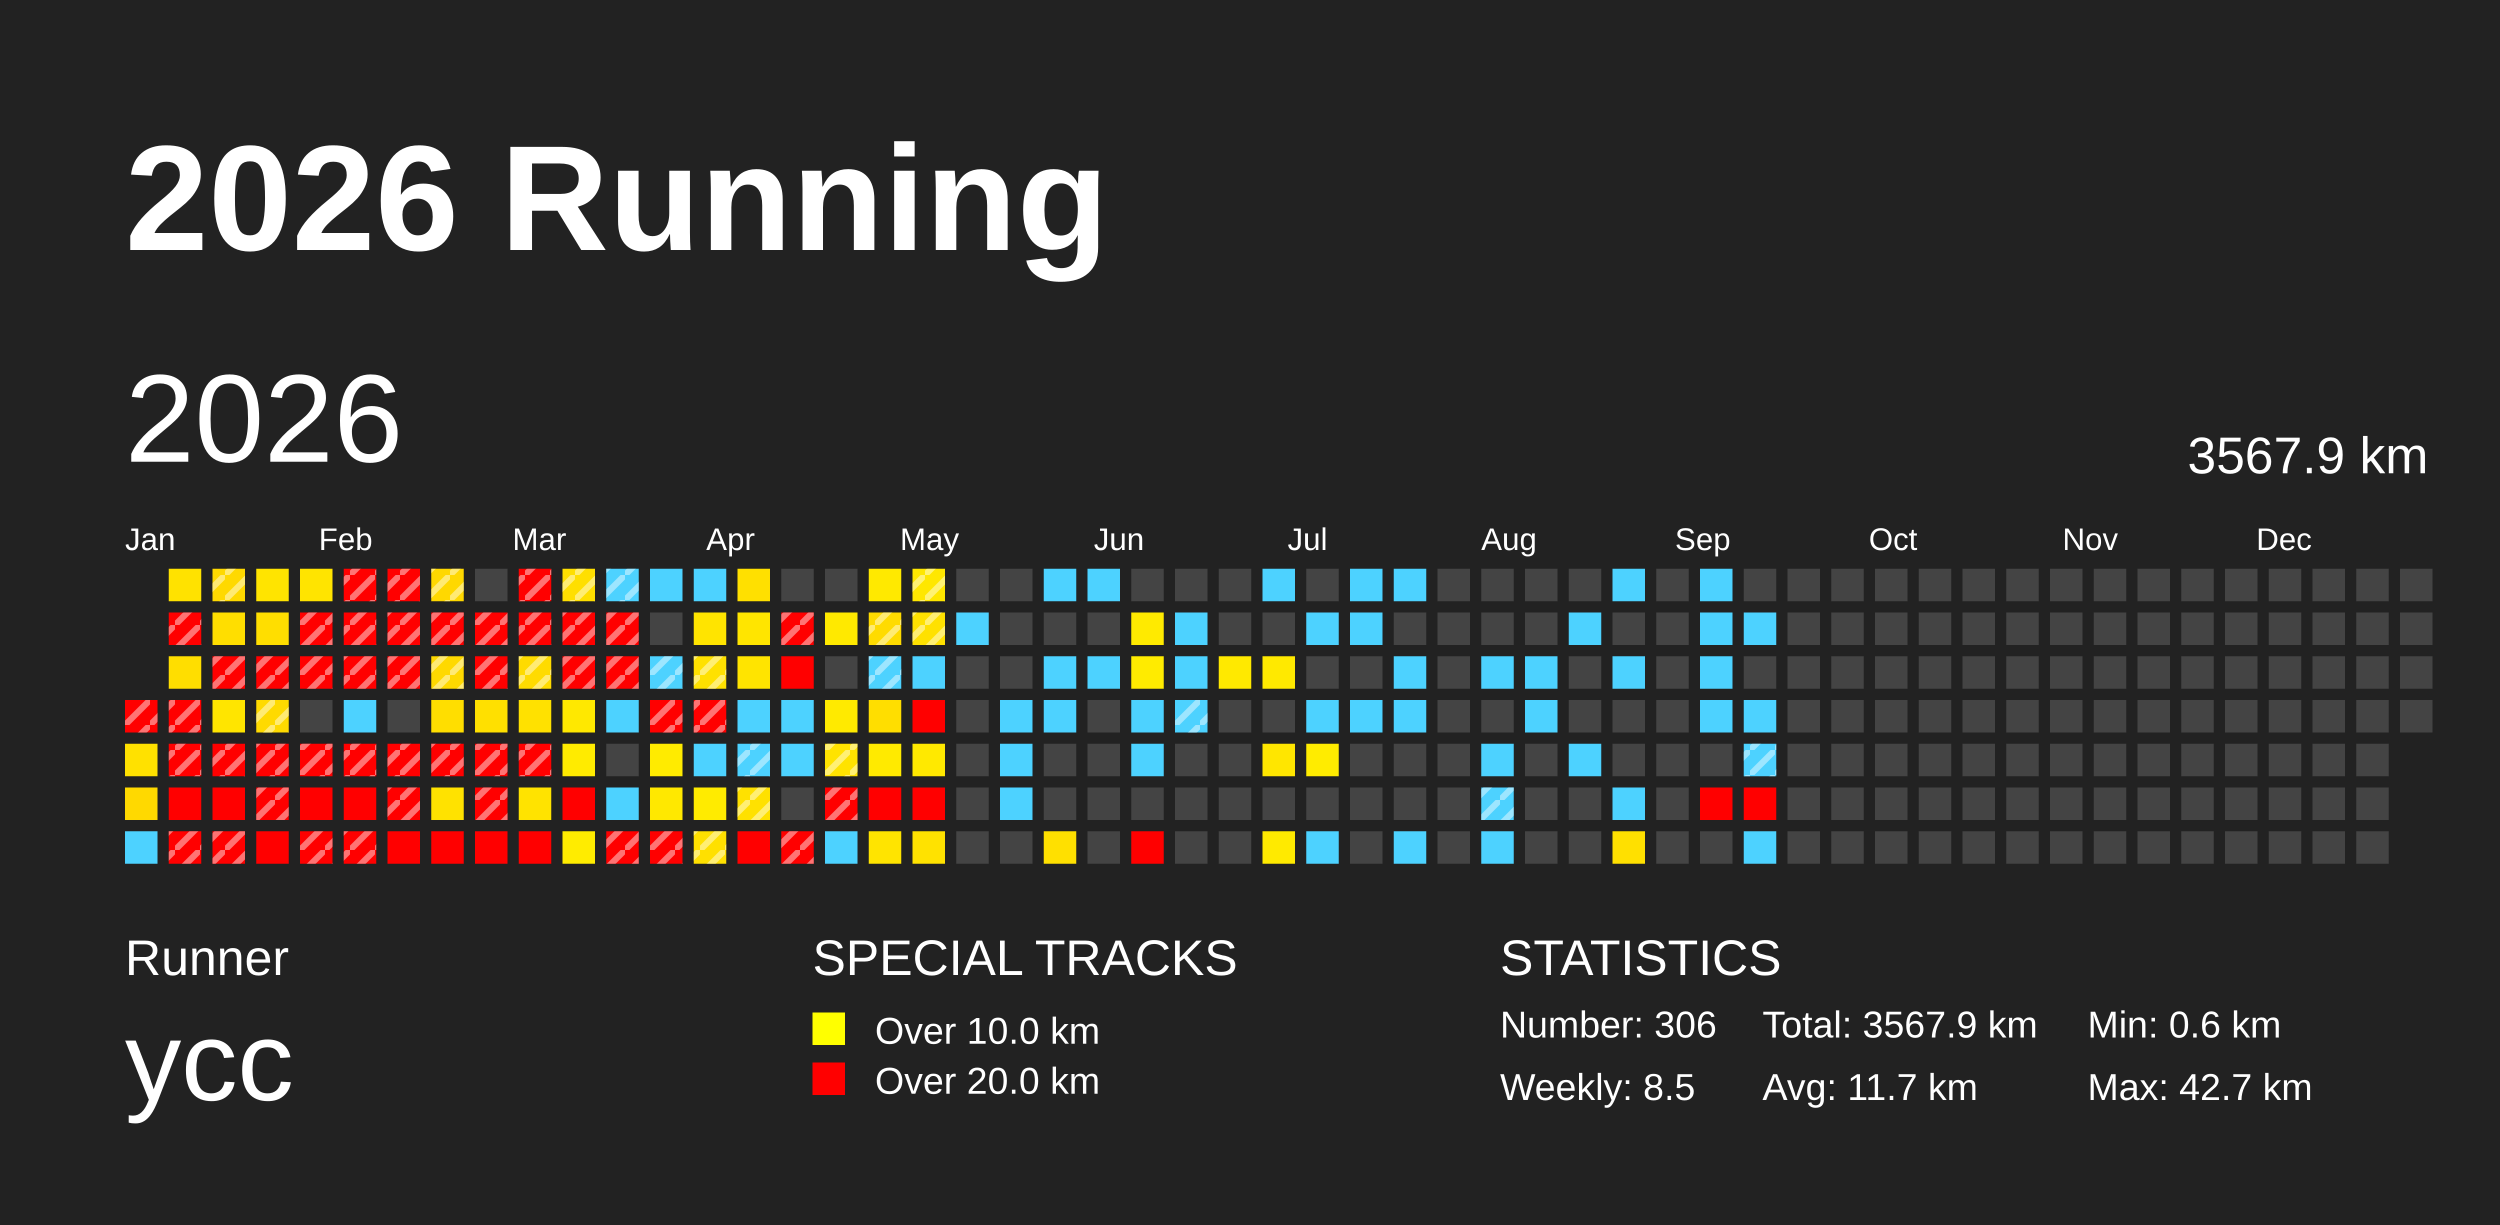
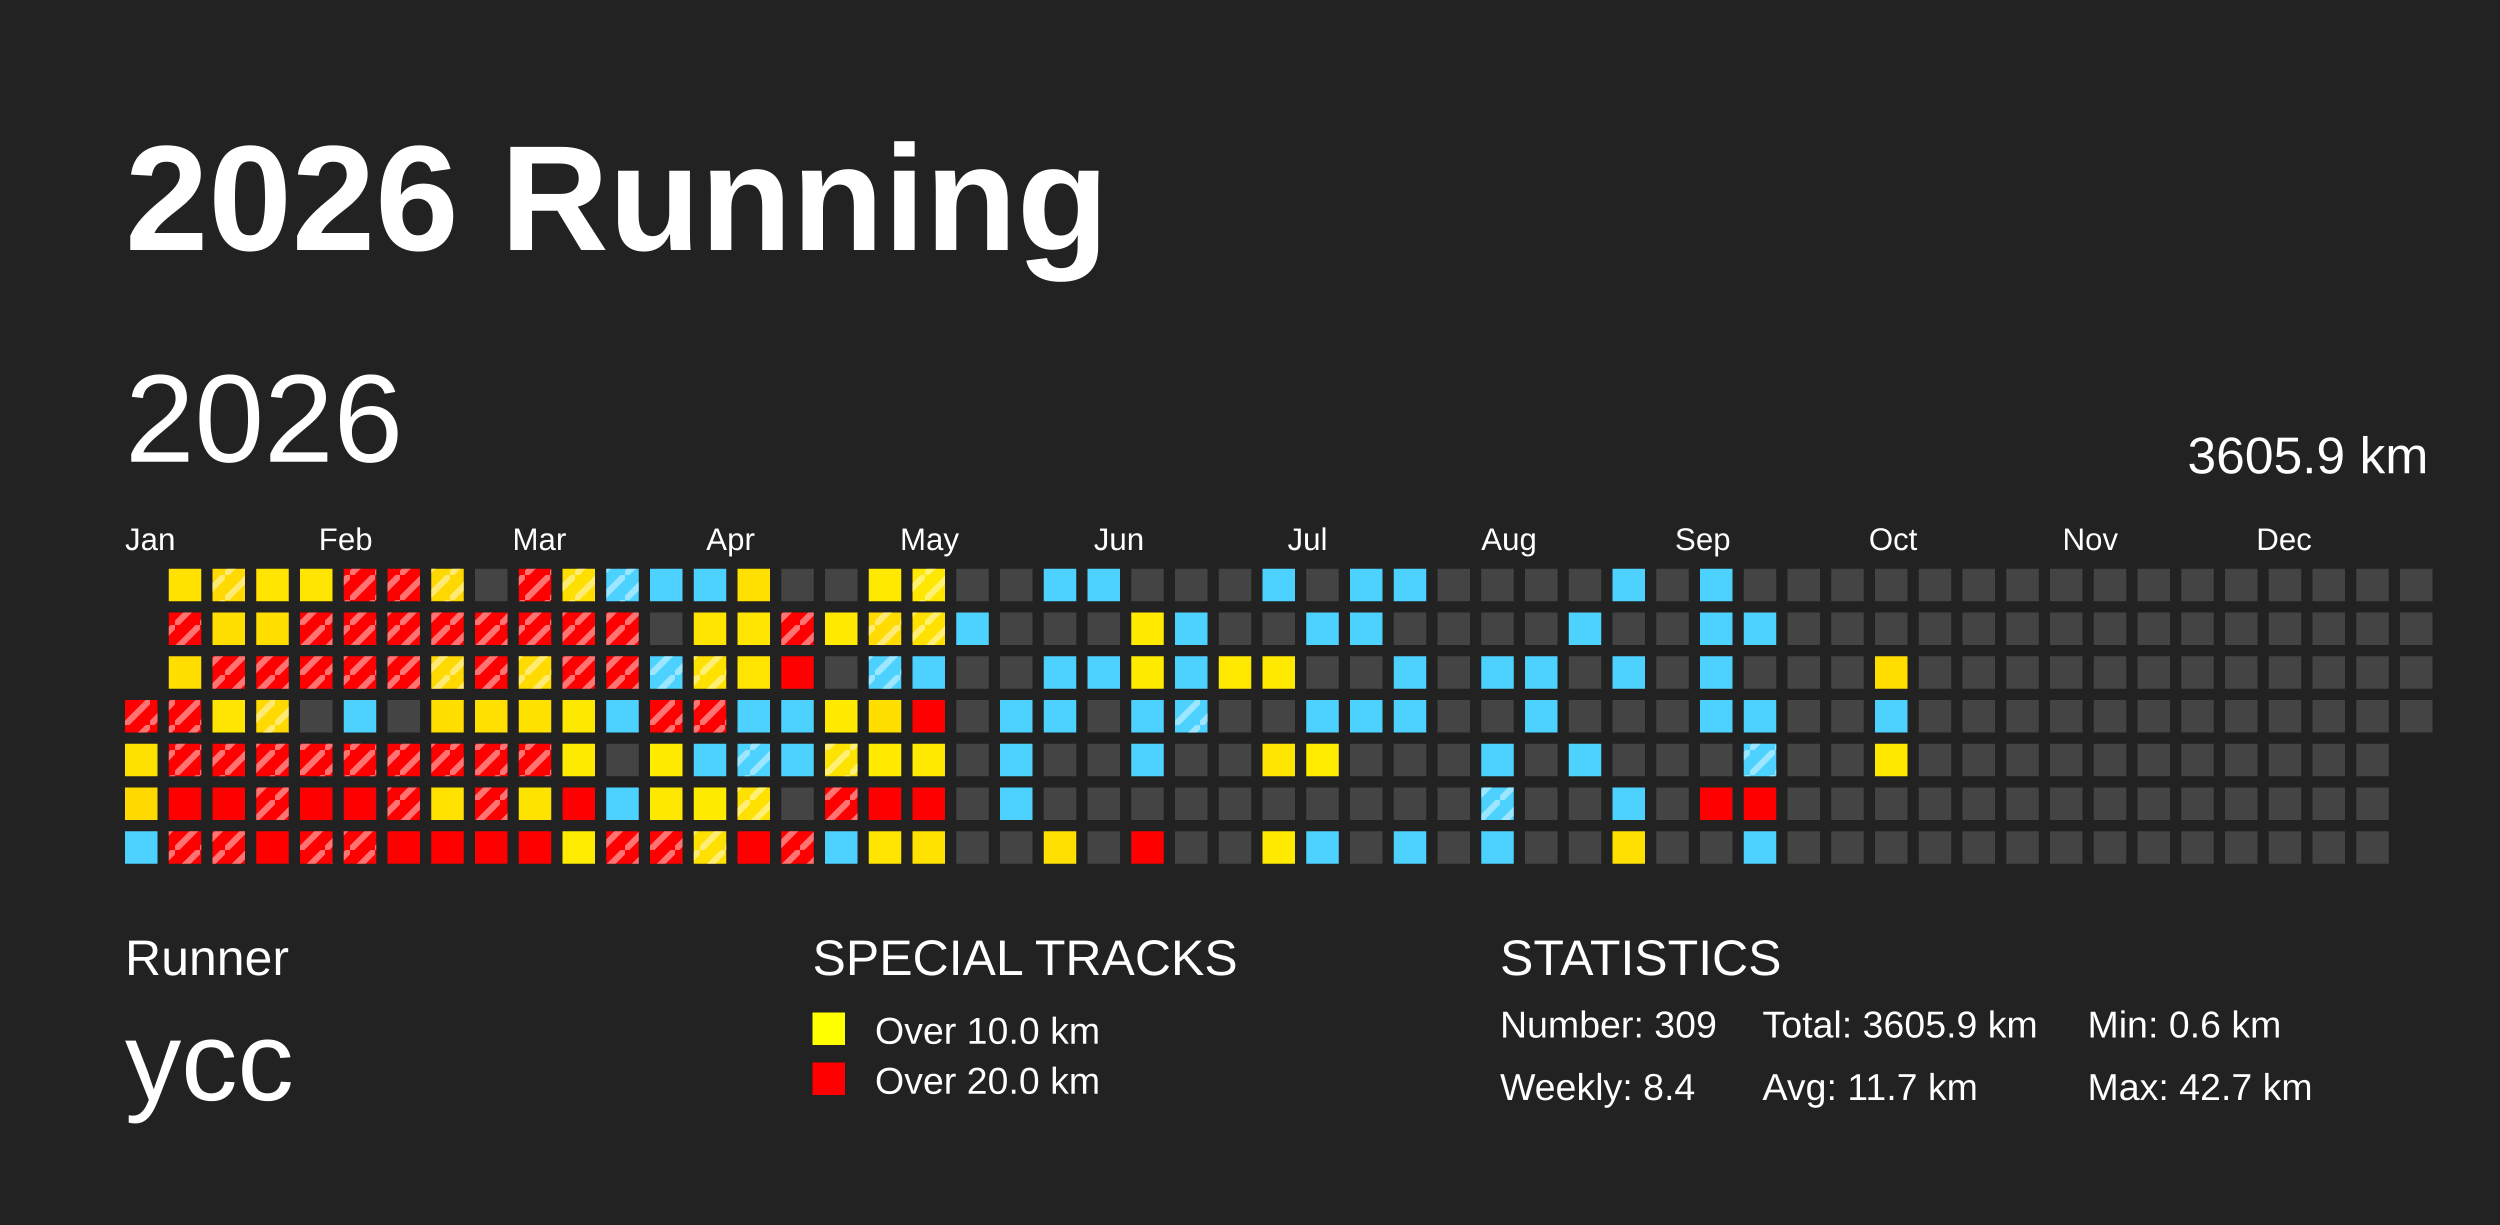
<svg xmlns="http://www.w3.org/2000/svg" baseProfile="full" height="98mm" version="1.1" viewBox="0,0,200,98" width="200mm">
  <defs>
    <pattern height="2" id="indoor-stripe" patternUnits="userSpaceOnUse" width="2">
      <line stroke="white" stroke-opacity="0.45" stroke-width="0.5" x1="0" x2="2" y1="2" y2="0" />
    </pattern>
  </defs>
  <rect fill="#222222" height="98" width="200" x="0" y="0" />
  <text fill="#FFFFFF" style="font-size:12px; font-family:Arial; font-weight:bold;" x="10" y="20">2026 Running</text>
  <text fill="#FFFFFF" style="font-size:4px; font-family:Arial" x="10" y="78">Runner</text>
  <text fill="#FFFFFF" style="font-size:9px; font-family:Arial" x="10" y="88">ycc</text>
  <text fill="#FFFFFF" style="font-size:4px; font-family:Arial" x="65" y="78">SPECIAL TRACKS</text>
  <rect fill="yellow" height="2.6" width="2.6" x="65" y="81" />
  <text fill="#FFFFFF" style="font-size:3px; font-family:Arial" x="70" y="83.5">Over 10.0 km</text>
  <rect fill="red" height="2.6" width="2.6" x="65" y="85" />
  <text fill="#FFFFFF" style="font-size:3px; font-family:Arial" x="70" y="87.5">Over 20.0 km</text>
  <text fill="#FFFFFF" style="font-size:4px; font-family:Arial" x="120" y="78">STATISTICS</text>
-   <text fill="#FFFFFF" style="font-size:3px; font-family:Arial" x="120" y="83">Number: 306</text>
-   <text fill="#FFFFFF" style="font-size:3px; font-family:Arial" x="120" y="88">Weekly: 8.5</text>
-   <text fill="#FFFFFF" style="font-size:3px; font-family:Arial" x="141" y="83">Total: 3567.9 km</text>
+   <text fill="#FFFFFF" style="font-size:3px; font-family:Arial" x="120" y="83">Number: 309</text>
+   <text fill="#FFFFFF" style="font-size:3px; font-family:Arial" x="120" y="88">Weekly: 8.4</text>
+   <text fill="#FFFFFF" style="font-size:3px; font-family:Arial" x="141" y="83">Total: 3605.9 km</text>
  <text fill="#FFFFFF" style="font-size:3px; font-family:Arial" x="141" y="88">Avg: 11.7 km</text>
  <text fill="#FFFFFF" style="font-size:3px; font-family:Arial" x="167" y="83">Min: 0.6 km</text>
  <text fill="#FFFFFF" style="font-size:3px; font-family:Arial" x="167" y="88">Max: 42.7 km</text>
  <text dominant-baseline="hanging" fill="#FFFFFF" style="font-size:10.0px; font-family:Arial;" x="10" y="30">2026</text>
-   <text dominant-baseline="hanging" fill="#FFFFFF" style="font-size:4.125px; font-family:Arial;" x="175" y="35">3567.9 km</text>
+   <text dominant-baseline="hanging" fill="#FFFFFF" style="font-size:4.125px; font-family:Arial;" x="175" y="35">3605.9 km</text>
  <text fill="#FFFFFF" style="font-size:2.5px; font-family:Arial" x="10.0" y="44">Jan</text>
  <text fill="#FFFFFF" style="font-size:2.5px; font-family:Arial" x="25.5" y="44">Feb</text>
  <text fill="#FFFFFF" style="font-size:2.5px; font-family:Arial" x="41.0" y="44">Mar</text>
  <text fill="#FFFFFF" style="font-size:2.5px; font-family:Arial" x="56.5" y="44">Apr</text>
  <text fill="#FFFFFF" style="font-size:2.5px; font-family:Arial" x="72.0" y="44">May</text>
  <text fill="#FFFFFF" style="font-size:2.5px; font-family:Arial" x="87.5" y="44">Jun</text>
  <text fill="#FFFFFF" style="font-size:2.5px; font-family:Arial" x="103.0" y="44">Jul</text>
  <text fill="#FFFFFF" style="font-size:2.5px; font-family:Arial" x="118.5" y="44">Aug</text>
  <text fill="#FFFFFF" style="font-size:2.5px; font-family:Arial" x="134.0" y="44">Sep</text>
  <text fill="#FFFFFF" style="font-size:2.5px; font-family:Arial" x="149.5" y="44">Oct</text>
  <text fill="#FFFFFF" style="font-size:2.5px; font-family:Arial" x="165.0" y="44">Nov</text>
  <text fill="#FFFFFF" style="font-size:2.5px; font-family:Arial" x="180.5" y="44">Dec</text>
  <rect fill="red" height="2.6" width="2.6" x="10.0" y="56.0" />
  <rect fill="url(#indoor-stripe)" height="2.6" width="2.6" x="10.0" y="56.0" />
  <rect fill="#ffe100" height="2.6" width="2.6" x="10.0" y="59.5" />
  <rect fill="#ffd900" height="2.6" width="2.6" x="10.0" y="63.0" />
  <rect fill="#4dd2ff" height="2.6" width="2.6" x="10.0" y="66.5" />
  <rect fill="#ffe200" height="2.6" width="2.6" x="13.5" y="45.5" />
  <rect fill="red" height="2.6" width="2.6" x="13.5" y="49.0" />
  <rect fill="url(#indoor-stripe)" height="2.6" width="2.6" x="13.5" y="49.0" />
  <rect fill="#ffde00" height="2.6" width="2.6" x="13.5" y="52.5" />
  <rect fill="red" height="2.6" width="2.6" x="13.5" y="56.0" />
  <rect fill="url(#indoor-stripe)" height="2.6" width="2.6" x="13.5" y="56.0" />
  <rect fill="red" height="2.6" width="2.6" x="13.5" y="59.5" />
  <rect fill="url(#indoor-stripe)" height="2.6" width="2.6" x="13.5" y="59.5" />
  <rect fill="red" height="2.6" width="2.6" x="13.5" y="63.0" />
  <rect fill="red" height="2.6" width="2.6" x="13.5" y="66.5" />
  <rect fill="url(#indoor-stripe)" height="2.6" width="2.6" x="13.5" y="66.5" />
  <rect fill="#ffd900" height="2.6" width="2.6" x="17.0" y="45.5" />
  <rect fill="url(#indoor-stripe)" height="2.6" width="2.6" x="17.0" y="45.5" />
  <rect fill="#ffde00" height="2.6" width="2.6" x="17.0" y="49.0" />
  <rect fill="red" height="2.6" width="2.6" x="17.0" y="52.5" />
  <rect fill="url(#indoor-stripe)" height="2.6" width="2.6" x="17.0" y="52.5" />
  <rect fill="#ffe500" height="2.6" width="2.6" x="17.0" y="56.0" />
  <rect fill="red" height="2.6" width="2.6" x="17.0" y="59.5" />
  <rect fill="url(#indoor-stripe)" height="2.6" width="2.6" x="17.0" y="59.5" />
  <rect fill="red" height="2.6" width="2.6" x="17.0" y="63.0" />
  <rect fill="red" height="2.6" width="2.6" x="17.0" y="66.5" />
  <rect fill="url(#indoor-stripe)" height="2.6" width="2.6" x="17.0" y="66.5" />
  <rect fill="#ffe400" height="2.6" width="2.6" x="20.5" y="45.5" />
  <rect fill="#ffde00" height="2.6" width="2.6" x="20.5" y="49.0" />
  <rect fill="red" height="2.6" width="2.6" x="20.5" y="52.5" />
  <rect fill="url(#indoor-stripe)" height="2.6" width="2.6" x="20.5" y="52.5" />
  <rect fill="#ffda00" height="2.6" width="2.6" x="20.5" y="56.0" />
  <rect fill="url(#indoor-stripe)" height="2.6" width="2.6" x="20.5" y="56.0" />
  <rect fill="red" height="2.6" width="2.6" x="20.5" y="59.5" />
  <rect fill="url(#indoor-stripe)" height="2.6" width="2.6" x="20.5" y="59.5" />
  <rect fill="red" height="2.6" width="2.6" x="20.5" y="63.0" />
  <rect fill="url(#indoor-stripe)" height="2.6" width="2.6" x="20.5" y="63.0" />
  <rect fill="red" height="2.6" width="2.6" x="20.5" y="66.5" />
  <rect fill="#ffe400" height="2.6" width="2.6" x="24.0" y="45.5" />
  <rect fill="red" height="2.6" width="2.6" x="24.0" y="49.0" />
  <rect fill="url(#indoor-stripe)" height="2.6" width="2.6" x="24.0" y="49.0" />
  <rect fill="red" height="2.6" width="2.6" x="24.0" y="52.5" />
  <rect fill="url(#indoor-stripe)" height="2.6" width="2.6" x="24.0" y="52.5" />
  <rect fill="#444444" height="2.6" width="2.6" x="24.0" y="56.0" />
  <rect fill="red" height="2.6" width="2.6" x="24.0" y="59.5" />
  <rect fill="url(#indoor-stripe)" height="2.6" width="2.6" x="24.0" y="59.5" />
  <rect fill="red" height="2.6" width="2.6" x="24.0" y="63.0" />
  <rect fill="red" height="2.6" width="2.6" x="24.0" y="66.5" />
  <rect fill="url(#indoor-stripe)" height="2.6" width="2.6" x="24.0" y="66.5" />
  <rect fill="red" height="2.6" width="2.6" x="27.5" y="45.5" />
  <rect fill="url(#indoor-stripe)" height="2.6" width="2.6" x="27.5" y="45.5" />
  <rect fill="red" height="2.6" width="2.6" x="27.5" y="49.0" />
  <rect fill="url(#indoor-stripe)" height="2.6" width="2.6" x="27.5" y="49.0" />
  <rect fill="red" height="2.6" width="2.6" x="27.5" y="52.5" />
  <rect fill="url(#indoor-stripe)" height="2.6" width="2.6" x="27.5" y="52.5" />
  <rect fill="#4dd2ff" height="2.6" width="2.6" x="27.5" y="56.0" />
  <rect fill="red" height="2.6" width="2.6" x="27.5" y="59.5" />
  <rect fill="url(#indoor-stripe)" height="2.6" width="2.6" x="27.5" y="59.5" />
  <rect fill="red" height="2.6" width="2.6" x="27.5" y="63.0" />
  <rect fill="red" height="2.6" width="2.6" x="27.5" y="66.5" />
  <rect fill="url(#indoor-stripe)" height="2.6" width="2.6" x="27.5" y="66.5" />
  <rect fill="red" height="2.6" width="2.6" x="31.0" y="45.5" />
  <rect fill="url(#indoor-stripe)" height="2.6" width="2.6" x="31.0" y="45.5" />
  <rect fill="red" height="2.6" width="2.6" x="31.0" y="49.0" />
  <rect fill="url(#indoor-stripe)" height="2.6" width="2.6" x="31.0" y="49.0" />
  <rect fill="red" height="2.6" width="2.6" x="31.0" y="52.5" />
  <rect fill="url(#indoor-stripe)" height="2.6" width="2.6" x="31.0" y="52.5" />
  <rect fill="#444444" height="2.6" width="2.6" x="31.0" y="56.0" />
  <rect fill="red" height="2.6" width="2.6" x="31.0" y="59.5" />
  <rect fill="url(#indoor-stripe)" height="2.6" width="2.6" x="31.0" y="59.5" />
  <rect fill="red" height="2.6" width="2.6" x="31.0" y="63.0" />
  <rect fill="url(#indoor-stripe)" height="2.6" width="2.6" x="31.0" y="63.0" />
  <rect fill="red" height="2.6" width="2.6" x="31.0" y="66.5" />
  <rect fill="#ffd800" height="2.6" width="2.6" x="34.5" y="45.5" />
  <rect fill="url(#indoor-stripe)" height="2.6" width="2.6" x="34.5" y="45.5" />
  <rect fill="red" height="2.6" width="2.6" x="34.5" y="49.0" />
  <rect fill="url(#indoor-stripe)" height="2.6" width="2.6" x="34.5" y="49.0" />
  <rect fill="#ffd900" height="2.6" width="2.6" x="34.5" y="52.5" />
  <rect fill="url(#indoor-stripe)" height="2.6" width="2.6" x="34.5" y="52.5" />
  <rect fill="#ffde00" height="2.6" width="2.6" x="34.5" y="56.0" />
  <rect fill="red" height="2.6" width="2.6" x="34.5" y="59.5" />
  <rect fill="url(#indoor-stripe)" height="2.6" width="2.6" x="34.5" y="59.5" />
  <rect fill="#ffe200" height="2.6" width="2.6" x="34.5" y="63.0" />
  <rect fill="red" height="2.6" width="2.6" x="34.5" y="66.5" />
  <rect fill="#444444" height="2.6" width="2.6" x="38.0" y="45.5" />
  <rect fill="red" height="2.6" width="2.6" x="38.0" y="49.0" />
  <rect fill="url(#indoor-stripe)" height="2.6" width="2.6" x="38.0" y="49.0" />
  <rect fill="red" height="2.6" width="2.6" x="38.0" y="52.5" />
  <rect fill="url(#indoor-stripe)" height="2.6" width="2.6" x="38.0" y="52.5" />
  <rect fill="#ffe000" height="2.6" width="2.6" x="38.0" y="56.0" />
  <rect fill="red" height="2.6" width="2.6" x="38.0" y="59.5" />
  <rect fill="url(#indoor-stripe)" height="2.6" width="2.6" x="38.0" y="59.5" />
  <rect fill="red" height="2.6" width="2.6" x="38.0" y="63.0" />
  <rect fill="url(#indoor-stripe)" height="2.6" width="2.6" x="38.0" y="63.0" />
  <rect fill="red" height="2.6" width="2.6" x="38.0" y="66.5" />
  <rect fill="red" height="2.6" width="2.6" x="41.5" y="45.5" />
  <rect fill="url(#indoor-stripe)" height="2.6" width="2.6" x="41.5" y="45.5" />
  <rect fill="red" height="2.6" width="2.6" x="41.5" y="49.0" />
  <rect fill="url(#indoor-stripe)" height="2.6" width="2.6" x="41.5" y="49.0" />
  <rect fill="#ffdb00" height="2.6" width="2.6" x="41.5" y="52.5" />
  <rect fill="url(#indoor-stripe)" height="2.6" width="2.6" x="41.5" y="52.5" />
  <rect fill="#ffe100" height="2.6" width="2.6" x="41.5" y="56.0" />
  <rect fill="red" height="2.6" width="2.6" x="41.5" y="59.5" />
  <rect fill="url(#indoor-stripe)" height="2.6" width="2.6" x="41.5" y="59.5" />
  <rect fill="#ffe300" height="2.6" width="2.6" x="41.5" y="63.0" />
  <rect fill="red" height="2.6" width="2.6" x="41.5" y="66.5" />
  <rect fill="#ffdf00" height="2.6" width="2.6" x="45.0" y="45.5" />
  <rect fill="url(#indoor-stripe)" height="2.6" width="2.6" x="45.0" y="45.5" />
  <rect fill="red" height="2.6" width="2.6" x="45.0" y="49.0" />
  <rect fill="url(#indoor-stripe)" height="2.6" width="2.6" x="45.0" y="49.0" />
  <rect fill="red" height="2.6" width="2.6" x="45.0" y="52.5" />
  <rect fill="url(#indoor-stripe)" height="2.6" width="2.6" x="45.0" y="52.5" />
  <rect fill="#ffe800" height="2.6" width="2.6" x="45.0" y="56.0" />
  <rect fill="#ffeb00" height="2.6" width="2.6" x="45.0" y="59.5" />
  <rect fill="red" height="2.6" width="2.6" x="45.0" y="63.0" />
  <rect fill="#ffec00" height="2.6" width="2.6" x="45.0" y="66.5" />
  <rect fill="#4dd2ff" height="2.6" width="2.6" x="48.5" y="45.5" />
  <rect fill="url(#indoor-stripe)" height="2.6" width="2.6" x="48.5" y="45.5" />
  <rect fill="red" height="2.6" width="2.6" x="48.5" y="49.0" />
  <rect fill="url(#indoor-stripe)" height="2.6" width="2.6" x="48.5" y="49.0" />
  <rect fill="red" height="2.6" width="2.6" x="48.5" y="52.5" />
  <rect fill="url(#indoor-stripe)" height="2.6" width="2.6" x="48.5" y="52.5" />
  <rect fill="#4dd2ff" height="2.6" width="2.6" x="48.5" y="56.0" />
  <rect fill="#444444" height="2.6" width="2.6" x="48.5" y="59.5" />
  <rect fill="#4dd2ff" height="2.6" width="2.6" x="48.5" y="63.0" />
  <rect fill="red" height="2.6" width="2.6" x="48.5" y="66.5" />
  <rect fill="url(#indoor-stripe)" height="2.6" width="2.6" x="48.5" y="66.5" />
  <rect fill="#4dd2ff" height="2.6" width="2.6" x="52.0" y="45.5" />
  <rect fill="#444444" height="2.6" width="2.6" x="52.0" y="49.0" />
  <rect fill="#4dd2ff" height="2.6" width="2.6" x="52.0" y="52.5" />
  <rect fill="url(#indoor-stripe)" height="2.6" width="2.6" x="52.0" y="52.5" />
  <rect fill="red" height="2.6" width="2.6" x="52.0" y="56.0" />
  <rect fill="url(#indoor-stripe)" height="2.6" width="2.6" x="52.0" y="56.0" />
  <rect fill="#ffeb00" height="2.6" width="2.6" x="52.0" y="59.5" />
  <rect fill="#ffe800" height="2.6" width="2.6" x="52.0" y="63.0" />
  <rect fill="red" height="2.6" width="2.6" x="52.0" y="66.5" />
  <rect fill="url(#indoor-stripe)" height="2.6" width="2.6" x="52.0" y="66.5" />
  <rect fill="#4dd2ff" height="2.6" width="2.6" x="55.5" y="45.5" />
  <rect fill="#ffe400" height="2.6" width="2.6" x="55.5" y="49.0" />
  <rect fill="#ffe100" height="2.6" width="2.6" x="55.5" y="52.5" />
  <rect fill="url(#indoor-stripe)" height="2.6" width="2.6" x="55.5" y="52.5" />
  <rect fill="red" height="2.6" width="2.6" x="55.5" y="56.0" />
  <rect fill="url(#indoor-stripe)" height="2.6" width="2.6" x="55.5" y="56.0" />
  <rect fill="#4dd2ff" height="2.6" width="2.6" x="55.5" y="59.5" />
  <rect fill="#ffeb00" height="2.6" width="2.6" x="55.5" y="63.0" />
  <rect fill="#ffe000" height="2.6" width="2.6" x="55.5" y="66.5" />
  <rect fill="url(#indoor-stripe)" height="2.6" width="2.6" x="55.5" y="66.5" />
  <rect fill="#ffe000" height="2.6" width="2.6" x="59.0" y="45.5" />
  <rect fill="#ffe500" height="2.6" width="2.6" x="59.0" y="49.0" />
  <rect fill="#ffe400" height="2.6" width="2.6" x="59.0" y="52.5" />
  <rect fill="#4dd2ff" height="2.6" width="2.6" x="59.0" y="56.0" />
  <rect fill="#4dd2ff" height="2.6" width="2.6" x="59.0" y="59.5" />
  <rect fill="url(#indoor-stripe)" height="2.6" width="2.6" x="59.0" y="59.5" />
  <rect fill="#ffe100" height="2.6" width="2.6" x="59.0" y="63.0" />
  <rect fill="url(#indoor-stripe)" height="2.6" width="2.6" x="59.0" y="63.0" />
  <rect fill="red" height="2.6" width="2.6" x="59.0" y="66.5" />
  <rect fill="#444444" height="2.6" width="2.6" x="62.5" y="45.5" />
  <rect fill="red" height="2.6" width="2.6" x="62.5" y="49.0" />
  <rect fill="url(#indoor-stripe)" height="2.6" width="2.6" x="62.5" y="49.0" />
  <rect fill="red" height="2.6" width="2.6" x="62.5" y="52.5" />
  <rect fill="#4dd2ff" height="2.6" width="2.6" x="62.5" y="56.0" />
  <rect fill="#4dd2ff" height="2.6" width="2.6" x="62.5" y="59.5" />
  <rect fill="#444444" height="2.6" width="2.6" x="62.5" y="63.0" />
  <rect fill="red" height="2.6" width="2.6" x="62.5" y="66.5" />
  <rect fill="url(#indoor-stripe)" height="2.6" width="2.6" x="62.5" y="66.5" />
  <rect fill="#444444" height="2.6" width="2.6" x="66.0" y="45.5" />
  <rect fill="#ffe900" height="2.6" width="2.6" x="66.0" y="49.0" />
  <rect fill="#444444" height="2.6" width="2.6" x="66.0" y="52.5" />
  <rect fill="#ffea00" height="2.6" width="2.6" x="66.0" y="56.0" />
  <rect fill="#ffe300" height="2.6" width="2.6" x="66.0" y="59.5" />
  <rect fill="url(#indoor-stripe)" height="2.6" width="2.6" x="66.0" y="59.5" />
  <rect fill="red" height="2.6" width="2.6" x="66.0" y="63.0" />
  <rect fill="url(#indoor-stripe)" height="2.6" width="2.6" x="66.0" y="63.0" />
  <rect fill="#4dd2ff" height="2.6" width="2.6" x="66.0" y="66.5" />
  <rect fill="#ffe900" height="2.6" width="2.6" x="69.5" y="45.5" />
  <rect fill="#ffdb00" height="2.6" width="2.6" x="69.5" y="49.0" />
  <rect fill="url(#indoor-stripe)" height="2.6" width="2.6" x="69.5" y="49.0" />
  <rect fill="#4dd2ff" height="2.6" width="2.6" x="69.5" y="52.5" />
  <rect fill="url(#indoor-stripe)" height="2.6" width="2.6" x="69.5" y="52.5" />
  <rect fill="#ffde00" height="2.6" width="2.6" x="69.5" y="56.0" />
  <rect fill="#ffea00" height="2.6" width="2.6" x="69.5" y="59.5" />
  <rect fill="red" height="2.6" width="2.6" x="69.5" y="63.0" />
  <rect fill="#ffe400" height="2.6" width="2.6" x="69.5" y="66.5" />
  <rect fill="#ffe700" height="2.6" width="2.6" x="73.0" y="45.5" />
  <rect fill="url(#indoor-stripe)" height="2.6" width="2.6" x="73.0" y="45.5" />
  <rect fill="#ffe100" height="2.6" width="2.6" x="73.0" y="49.0" />
  <rect fill="url(#indoor-stripe)" height="2.6" width="2.6" x="73.0" y="49.0" />
  <rect fill="#4dd2ff" height="2.6" width="2.6" x="73.0" y="52.5" />
  <rect fill="red" height="2.6" width="2.6" x="73.0" y="56.0" />
  <rect fill="#ffe900" height="2.6" width="2.6" x="73.0" y="59.5" />
  <rect fill="red" height="2.6" width="2.6" x="73.0" y="63.0" />
  <rect fill="#ffe200" height="2.6" width="2.6" x="73.0" y="66.5" />
  <rect fill="#444444" height="2.6" width="2.6" x="76.5" y="45.5" />
  <rect fill="#4dd2ff" height="2.6" width="2.6" x="76.5" y="49.0" />
  <rect fill="#444444" height="2.6" width="2.6" x="76.5" y="52.5" />
  <rect fill="#444444" height="2.6" width="2.6" x="76.5" y="56.0" />
  <rect fill="#444444" height="2.6" width="2.6" x="76.5" y="59.5" />
  <rect fill="#444444" height="2.6" width="2.6" x="76.5" y="63.0" />
  <rect fill="#444444" height="2.6" width="2.6" x="76.5" y="66.5" />
  <rect fill="#444444" height="2.6" width="2.6" x="80.0" y="45.5" />
  <rect fill="#444444" height="2.6" width="2.6" x="80.0" y="49.0" />
  <rect fill="#444444" height="2.6" width="2.6" x="80.0" y="52.5" />
  <rect fill="#4dd2ff" height="2.6" width="2.6" x="80.0" y="56.0" />
  <rect fill="#4dd2ff" height="2.6" width="2.6" x="80.0" y="59.5" />
  <rect fill="#4dd2ff" height="2.6" width="2.6" x="80.0" y="63.0" />
  <rect fill="#444444" height="2.6" width="2.6" x="80.0" y="66.5" />
  <rect fill="#4dd2ff" height="2.6" width="2.6" x="83.5" y="45.5" />
  <rect fill="#444444" height="2.6" width="2.6" x="83.5" y="49.0" />
  <rect fill="#4dd2ff" height="2.6" width="2.6" x="83.5" y="52.5" />
  <rect fill="#4dd2ff" height="2.6" width="2.6" x="83.5" y="56.0" />
  <rect fill="#444444" height="2.6" width="2.6" x="83.5" y="59.5" />
  <rect fill="#444444" height="2.6" width="2.6" x="83.5" y="63.0" />
  <rect fill="#ffe000" height="2.6" width="2.6" x="83.5" y="66.5" />
  <rect fill="#4dd2ff" height="2.6" width="2.6" x="87.0" y="45.5" />
  <rect fill="#444444" height="2.6" width="2.6" x="87.0" y="49.0" />
  <rect fill="#4dd2ff" height="2.6" width="2.6" x="87.0" y="52.5" />
  <rect fill="#444444" height="2.6" width="2.6" x="87.0" y="56.0" />
  <rect fill="#444444" height="2.6" width="2.6" x="87.0" y="59.5" />
  <rect fill="#444444" height="2.6" width="2.6" x="87.0" y="63.0" />
  <rect fill="#444444" height="2.6" width="2.6" x="87.0" y="66.5" />
  <rect fill="#444444" height="2.6" width="2.6" x="90.5" y="45.5" />
  <rect fill="#ffea00" height="2.6" width="2.6" x="90.5" y="49.0" />
  <rect fill="#ffeb00" height="2.6" width="2.6" x="90.5" y="52.5" />
  <rect fill="#4dd2ff" height="2.6" width="2.6" x="90.5" y="56.0" />
  <rect fill="#4dd2ff" height="2.6" width="2.6" x="90.5" y="59.5" />
  <rect fill="#444444" height="2.6" width="2.6" x="90.5" y="63.0" />
  <rect fill="red" height="2.6" width="2.6" x="90.5" y="66.5" />
  <rect fill="#444444" height="2.6" width="2.6" x="94.0" y="45.5" />
  <rect fill="#4dd2ff" height="2.6" width="2.6" x="94.0" y="49.0" />
  <rect fill="#4dd2ff" height="2.6" width="2.6" x="94.0" y="52.5" />
  <rect fill="#4dd2ff" height="2.6" width="2.6" x="94.0" y="56.0" />
  <rect fill="url(#indoor-stripe)" height="2.6" width="2.6" x="94.0" y="56.0" />
  <rect fill="#444444" height="2.6" width="2.6" x="94.0" y="59.5" />
  <rect fill="#444444" height="2.6" width="2.6" x="94.0" y="63.0" />
  <rect fill="#444444" height="2.6" width="2.6" x="94.0" y="66.5" />
  <rect fill="#444444" height="2.6" width="2.6" x="97.5" y="45.5" />
  <rect fill="#444444" height="2.6" width="2.6" x="97.5" y="49.0" />
  <rect fill="#ffe900" height="2.6" width="2.6" x="97.5" y="52.5" />
  <rect fill="#444444" height="2.6" width="2.6" x="97.5" y="56.0" />
  <rect fill="#444444" height="2.6" width="2.6" x="97.5" y="59.5" />
  <rect fill="#444444" height="2.6" width="2.6" x="97.5" y="63.0" />
  <rect fill="#444444" height="2.6" width="2.6" x="97.5" y="66.5" />
  <rect fill="#4dd2ff" height="2.6" width="2.6" x="101.0" y="45.5" />
  <rect fill="#444444" height="2.6" width="2.6" x="101.0" y="49.0" />
  <rect fill="#ffe900" height="2.6" width="2.6" x="101.0" y="52.5" />
  <rect fill="#444444" height="2.6" width="2.6" x="101.0" y="56.0" />
  <rect fill="#ffe600" height="2.6" width="2.6" x="101.0" y="59.5" />
  <rect fill="#444444" height="2.6" width="2.6" x="101.0" y="63.0" />
  <rect fill="#ffea00" height="2.6" width="2.6" x="101.0" y="66.5" />
  <rect fill="#444444" height="2.6" width="2.6" x="104.5" y="45.5" />
  <rect fill="#4dd2ff" height="2.6" width="2.6" x="104.5" y="49.0" />
  <rect fill="#444444" height="2.6" width="2.6" x="104.5" y="52.5" />
  <rect fill="#4dd2ff" height="2.6" width="2.6" x="104.5" y="56.0" />
  <rect fill="#ffec00" height="2.6" width="2.6" x="104.5" y="59.5" />
  <rect fill="#444444" height="2.6" width="2.6" x="104.5" y="63.0" />
  <rect fill="#4dd2ff" height="2.6" width="2.6" x="104.5" y="66.5" />
  <rect fill="#4dd2ff" height="2.6" width="2.6" x="108.0" y="45.5" />
  <rect fill="#4dd2ff" height="2.6" width="2.6" x="108.0" y="49.0" />
  <rect fill="#444444" height="2.6" width="2.6" x="108.0" y="52.5" />
  <rect fill="#4dd2ff" height="2.6" width="2.6" x="108.0" y="56.0" />
  <rect fill="#444444" height="2.6" width="2.6" x="108.0" y="59.5" />
  <rect fill="#444444" height="2.6" width="2.6" x="108.0" y="63.0" />
  <rect fill="#444444" height="2.6" width="2.6" x="108.0" y="66.5" />
  <rect fill="#4dd2ff" height="2.6" width="2.6" x="111.5" y="45.5" />
  <rect fill="#444444" height="2.6" width="2.6" x="111.5" y="49.0" />
  <rect fill="#4dd2ff" height="2.6" width="2.6" x="111.5" y="52.5" />
  <rect fill="#4dd2ff" height="2.6" width="2.6" x="111.5" y="56.0" />
  <rect fill="#444444" height="2.6" width="2.6" x="111.5" y="59.5" />
  <rect fill="#444444" height="2.6" width="2.6" x="111.5" y="63.0" />
  <rect fill="#4dd2ff" height="2.6" width="2.6" x="111.5" y="66.5" />
  <rect fill="#444444" height="2.6" width="2.6" x="115.0" y="45.5" />
  <rect fill="#444444" height="2.6" width="2.6" x="115.0" y="49.0" />
  <rect fill="#444444" height="2.6" width="2.6" x="115.0" y="52.5" />
  <rect fill="#444444" height="2.6" width="2.6" x="115.0" y="56.0" />
  <rect fill="#444444" height="2.6" width="2.6" x="115.0" y="59.5" />
  <rect fill="#444444" height="2.6" width="2.6" x="115.0" y="63.0" />
  <rect fill="#444444" height="2.6" width="2.6" x="115.0" y="66.5" />
  <rect fill="#444444" height="2.6" width="2.6" x="118.5" y="45.5" />
  <rect fill="#444444" height="2.6" width="2.6" x="118.5" y="49.0" />
  <rect fill="#4dd2ff" height="2.6" width="2.6" x="118.5" y="52.5" />
  <rect fill="#444444" height="2.6" width="2.6" x="118.5" y="56.0" />
  <rect fill="#4dd2ff" height="2.6" width="2.6" x="118.5" y="59.5" />
  <rect fill="#4dd2ff" height="2.6" width="2.6" x="118.5" y="63.0" />
  <rect fill="url(#indoor-stripe)" height="2.6" width="2.6" x="118.5" y="63.0" />
  <rect fill="#4dd2ff" height="2.6" width="2.6" x="118.5" y="66.5" />
  <rect fill="#444444" height="2.6" width="2.6" x="122.0" y="45.5" />
  <rect fill="#444444" height="2.6" width="2.6" x="122.0" y="49.0" />
  <rect fill="#4dd2ff" height="2.6" width="2.6" x="122.0" y="52.5" />
  <rect fill="#4dd2ff" height="2.6" width="2.6" x="122.0" y="56.0" />
  <rect fill="#444444" height="2.6" width="2.6" x="122.0" y="59.5" />
  <rect fill="#444444" height="2.6" width="2.6" x="122.0" y="63.0" />
  <rect fill="#444444" height="2.6" width="2.6" x="122.0" y="66.5" />
  <rect fill="#444444" height="2.6" width="2.6" x="125.5" y="45.5" />
  <rect fill="#4dd2ff" height="2.6" width="2.6" x="125.5" y="49.0" />
  <rect fill="#444444" height="2.6" width="2.6" x="125.5" y="52.5" />
  <rect fill="#444444" height="2.6" width="2.6" x="125.5" y="56.0" />
  <rect fill="#4dd2ff" height="2.6" width="2.6" x="125.5" y="59.5" />
  <rect fill="#444444" height="2.6" width="2.6" x="125.5" y="63.0" />
  <rect fill="#444444" height="2.6" width="2.6" x="125.5" y="66.5" />
  <rect fill="#4dd2ff" height="2.6" width="2.6" x="129.0" y="45.5" />
  <rect fill="#444444" height="2.6" width="2.6" x="129.0" y="49.0" />
  <rect fill="#4dd2ff" height="2.6" width="2.6" x="129.0" y="52.5" />
  <rect fill="#444444" height="2.6" width="2.6" x="129.0" y="56.0" />
  <rect fill="#444444" height="2.6" width="2.6" x="129.0" y="59.5" />
  <rect fill="#4dd2ff" height="2.6" width="2.6" x="129.0" y="63.0" />
  <rect fill="#ffe000" height="2.6" width="2.6" x="129.0" y="66.5" />
  <rect fill="#444444" height="2.6" width="2.6" x="132.5" y="45.5" />
  <rect fill="#444444" height="2.6" width="2.6" x="132.5" y="49.0" />
  <rect fill="#444444" height="2.6" width="2.6" x="132.5" y="52.5" />
  <rect fill="#444444" height="2.6" width="2.6" x="132.5" y="56.0" />
  <rect fill="#444444" height="2.6" width="2.6" x="132.5" y="59.5" />
  <rect fill="#444444" height="2.6" width="2.6" x="132.5" y="63.0" />
  <rect fill="#444444" height="2.6" width="2.6" x="132.5" y="66.5" />
  <rect fill="#4dd2ff" height="2.6" width="2.6" x="136.0" y="45.5" />
  <rect fill="#4dd2ff" height="2.6" width="2.6" x="136.0" y="49.0" />
  <rect fill="#4dd2ff" height="2.6" width="2.6" x="136.0" y="52.5" />
  <rect fill="#4dd2ff" height="2.6" width="2.6" x="136.0" y="56.0" />
  <rect fill="#444444" height="2.6" width="2.6" x="136.0" y="59.5" />
  <rect fill="red" height="2.6" width="2.6" x="136.0" y="63.0" />
  <rect fill="#444444" height="2.6" width="2.6" x="136.0" y="66.5" />
  <rect fill="#444444" height="2.6" width="2.6" x="139.5" y="45.5" />
  <rect fill="#4dd2ff" height="2.6" width="2.6" x="139.5" y="49.0" />
  <rect fill="#444444" height="2.6" width="2.6" x="139.5" y="52.5" />
  <rect fill="#4dd2ff" height="2.6" width="2.6" x="139.5" y="56.0" />
  <rect fill="#4dd2ff" height="2.6" width="2.6" x="139.5" y="59.5" />
  <rect fill="url(#indoor-stripe)" height="2.6" width="2.6" x="139.5" y="59.5" />
  <rect fill="red" height="2.6" width="2.6" x="139.5" y="63.0" />
  <rect fill="#4dd2ff" height="2.6" width="2.6" x="139.5" y="66.5" />
  <rect fill="#444444" height="2.6" width="2.6" x="143.0" y="45.5" />
  <rect fill="#444444" height="2.6" width="2.6" x="143.0" y="49.0" />
  <rect fill="#444444" height="2.6" width="2.6" x="143.0" y="52.5" />
  <rect fill="#444444" height="2.6" width="2.6" x="143.0" y="56.0" />
  <rect fill="#444444" height="2.6" width="2.6" x="143.0" y="59.5" />
  <rect fill="#444444" height="2.6" width="2.6" x="143.0" y="63.0" />
  <rect fill="#444444" height="2.6" width="2.6" x="143.0" y="66.5" />
  <rect fill="#444444" height="2.6" width="2.6" x="146.5" y="45.5" />
  <rect fill="#444444" height="2.6" width="2.6" x="146.5" y="49.0" />
  <rect fill="#444444" height="2.6" width="2.6" x="146.5" y="52.5" />
  <rect fill="#444444" height="2.6" width="2.6" x="146.5" y="56.0" />
  <rect fill="#444444" height="2.6" width="2.6" x="146.5" y="59.5" />
  <rect fill="#444444" height="2.6" width="2.6" x="146.5" y="63.0" />
  <rect fill="#444444" height="2.6" width="2.6" x="146.5" y="66.5" />
  <rect fill="#444444" height="2.6" width="2.6" x="150.0" y="45.5" />
  <rect fill="#444444" height="2.6" width="2.6" x="150.0" y="49.0" />
-   <rect fill="#444444" height="2.6" width="2.6" x="150.0" y="52.5" />
-   <rect fill="#444444" height="2.6" width="2.6" x="150.0" y="56.0" />
-   <rect fill="#444444" height="2.6" width="2.6" x="150.0" y="59.5" />
+   <rect fill="#ffde00" height="2.6" width="2.6" x="150.0" y="52.5" />
+   <rect fill="#4dd2ff" height="2.6" width="2.6" x="150.0" y="56.0" />
+   <rect fill="#ffe800" height="2.6" width="2.6" x="150.0" y="59.5" />
  <rect fill="#444444" height="2.6" width="2.6" x="150.0" y="63.0" />
  <rect fill="#444444" height="2.6" width="2.6" x="150.0" y="66.5" />
  <rect fill="#444444" height="2.6" width="2.6" x="153.5" y="45.5" />
  <rect fill="#444444" height="2.6" width="2.6" x="153.5" y="49.0" />
  <rect fill="#444444" height="2.6" width="2.6" x="153.5" y="52.5" />
  <rect fill="#444444" height="2.6" width="2.6" x="153.5" y="56.0" />
  <rect fill="#444444" height="2.6" width="2.6" x="153.5" y="59.5" />
  <rect fill="#444444" height="2.6" width="2.6" x="153.5" y="63.0" />
  <rect fill="#444444" height="2.6" width="2.6" x="153.5" y="66.5" />
  <rect fill="#444444" height="2.6" width="2.6" x="157.0" y="45.5" />
  <rect fill="#444444" height="2.6" width="2.6" x="157.0" y="49.0" />
  <rect fill="#444444" height="2.6" width="2.6" x="157.0" y="52.5" />
  <rect fill="#444444" height="2.6" width="2.6" x="157.0" y="56.0" />
  <rect fill="#444444" height="2.6" width="2.6" x="157.0" y="59.5" />
  <rect fill="#444444" height="2.6" width="2.6" x="157.0" y="63.0" />
  <rect fill="#444444" height="2.6" width="2.6" x="157.0" y="66.5" />
  <rect fill="#444444" height="2.6" width="2.6" x="160.5" y="45.5" />
  <rect fill="#444444" height="2.6" width="2.6" x="160.5" y="49.0" />
  <rect fill="#444444" height="2.6" width="2.6" x="160.5" y="52.5" />
  <rect fill="#444444" height="2.6" width="2.6" x="160.5" y="56.0" />
  <rect fill="#444444" height="2.6" width="2.6" x="160.5" y="59.5" />
  <rect fill="#444444" height="2.6" width="2.6" x="160.5" y="63.0" />
  <rect fill="#444444" height="2.6" width="2.6" x="160.5" y="66.5" />
  <rect fill="#444444" height="2.6" width="2.6" x="164.0" y="45.5" />
  <rect fill="#444444" height="2.6" width="2.6" x="164.0" y="49.0" />
  <rect fill="#444444" height="2.6" width="2.6" x="164.0" y="52.5" />
  <rect fill="#444444" height="2.6" width="2.6" x="164.0" y="56.0" />
  <rect fill="#444444" height="2.6" width="2.6" x="164.0" y="59.5" />
  <rect fill="#444444" height="2.6" width="2.6" x="164.0" y="63.0" />
  <rect fill="#444444" height="2.6" width="2.6" x="164.0" y="66.5" />
  <rect fill="#444444" height="2.6" width="2.6" x="167.5" y="45.5" />
  <rect fill="#444444" height="2.6" width="2.6" x="167.5" y="49.0" />
  <rect fill="#444444" height="2.6" width="2.6" x="167.5" y="52.5" />
  <rect fill="#444444" height="2.6" width="2.6" x="167.5" y="56.0" />
  <rect fill="#444444" height="2.6" width="2.6" x="167.5" y="59.5" />
  <rect fill="#444444" height="2.6" width="2.6" x="167.5" y="63.0" />
  <rect fill="#444444" height="2.6" width="2.6" x="167.5" y="66.5" />
  <rect fill="#444444" height="2.6" width="2.6" x="171.0" y="45.5" />
  <rect fill="#444444" height="2.6" width="2.6" x="171.0" y="49.0" />
  <rect fill="#444444" height="2.6" width="2.6" x="171.0" y="52.5" />
  <rect fill="#444444" height="2.6" width="2.6" x="171.0" y="56.0" />
  <rect fill="#444444" height="2.6" width="2.6" x="171.0" y="59.5" />
  <rect fill="#444444" height="2.6" width="2.6" x="171.0" y="63.0" />
  <rect fill="#444444" height="2.6" width="2.6" x="171.0" y="66.5" />
  <rect fill="#444444" height="2.6" width="2.6" x="174.5" y="45.5" />
  <rect fill="#444444" height="2.6" width="2.6" x="174.5" y="49.0" />
  <rect fill="#444444" height="2.6" width="2.6" x="174.5" y="52.5" />
  <rect fill="#444444" height="2.6" width="2.6" x="174.5" y="56.0" />
  <rect fill="#444444" height="2.6" width="2.6" x="174.5" y="59.5" />
  <rect fill="#444444" height="2.6" width="2.6" x="174.5" y="63.0" />
  <rect fill="#444444" height="2.6" width="2.6" x="174.5" y="66.5" />
  <rect fill="#444444" height="2.6" width="2.6" x="178.0" y="45.5" />
  <rect fill="#444444" height="2.6" width="2.6" x="178.0" y="49.0" />
  <rect fill="#444444" height="2.6" width="2.6" x="178.0" y="52.5" />
  <rect fill="#444444" height="2.6" width="2.6" x="178.0" y="56.0" />
  <rect fill="#444444" height="2.6" width="2.6" x="178.0" y="59.5" />
  <rect fill="#444444" height="2.6" width="2.6" x="178.0" y="63.0" />
  <rect fill="#444444" height="2.6" width="2.6" x="178.0" y="66.5" />
  <rect fill="#444444" height="2.6" width="2.6" x="181.5" y="45.5" />
  <rect fill="#444444" height="2.6" width="2.6" x="181.5" y="49.0" />
  <rect fill="#444444" height="2.6" width="2.6" x="181.5" y="52.5" />
  <rect fill="#444444" height="2.6" width="2.6" x="181.5" y="56.0" />
  <rect fill="#444444" height="2.6" width="2.6" x="181.5" y="59.5" />
  <rect fill="#444444" height="2.6" width="2.6" x="181.5" y="63.0" />
  <rect fill="#444444" height="2.6" width="2.6" x="181.5" y="66.5" />
  <rect fill="#444444" height="2.6" width="2.6" x="185.0" y="45.5" />
  <rect fill="#444444" height="2.6" width="2.6" x="185.0" y="49.0" />
  <rect fill="#444444" height="2.6" width="2.6" x="185.0" y="52.5" />
  <rect fill="#444444" height="2.6" width="2.6" x="185.0" y="56.0" />
  <rect fill="#444444" height="2.6" width="2.6" x="185.0" y="59.5" />
  <rect fill="#444444" height="2.6" width="2.6" x="185.0" y="63.0" />
  <rect fill="#444444" height="2.6" width="2.6" x="185.0" y="66.5" />
  <rect fill="#444444" height="2.6" width="2.6" x="188.5" y="45.5" />
  <rect fill="#444444" height="2.6" width="2.6" x="188.5" y="49.0" />
  <rect fill="#444444" height="2.6" width="2.6" x="188.5" y="52.5" />
  <rect fill="#444444" height="2.6" width="2.6" x="188.5" y="56.0" />
  <rect fill="#444444" height="2.6" width="2.6" x="188.5" y="59.5" />
  <rect fill="#444444" height="2.6" width="2.6" x="188.5" y="63.0" />
  <rect fill="#444444" height="2.6" width="2.6" x="188.5" y="66.5" />
  <rect fill="#444444" height="2.6" width="2.6" x="192.0" y="45.5" />
  <rect fill="#444444" height="2.6" width="2.6" x="192.0" y="49.0" />
  <rect fill="#444444" height="2.6" width="2.6" x="192.0" y="52.5" />
  <rect fill="#444444" height="2.6" width="2.6" x="192.0" y="56.0" />
</svg>
